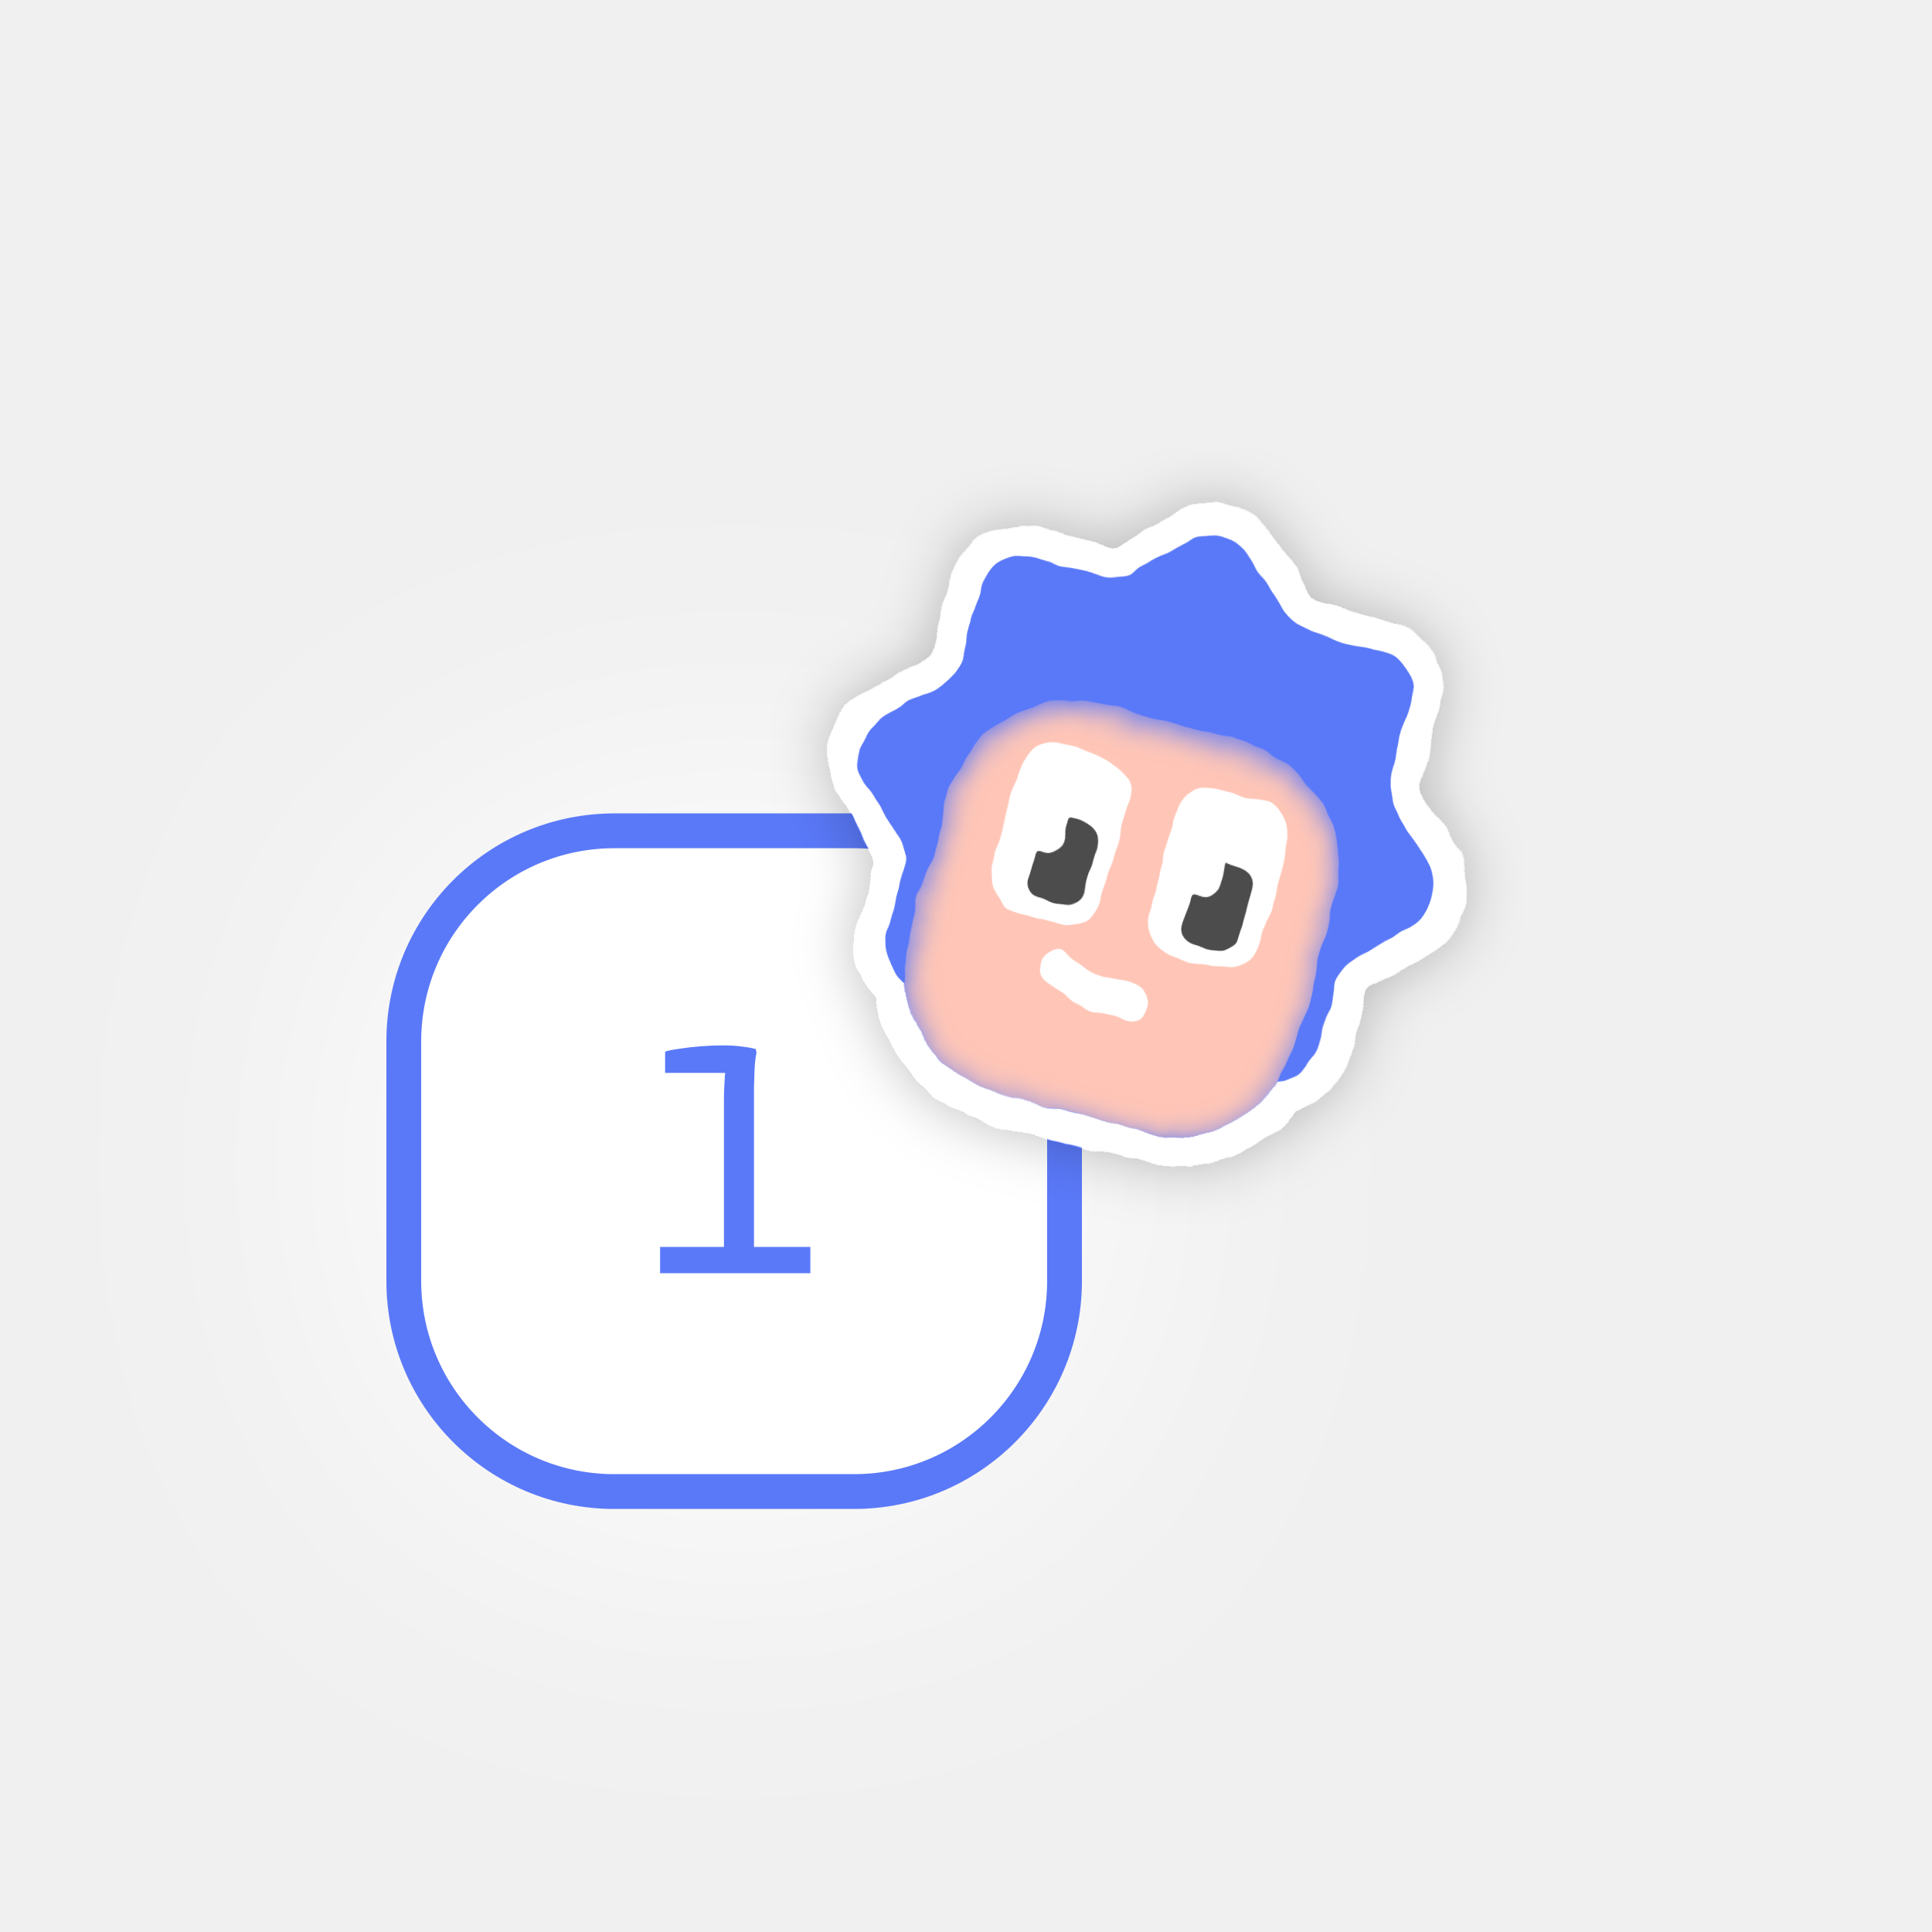
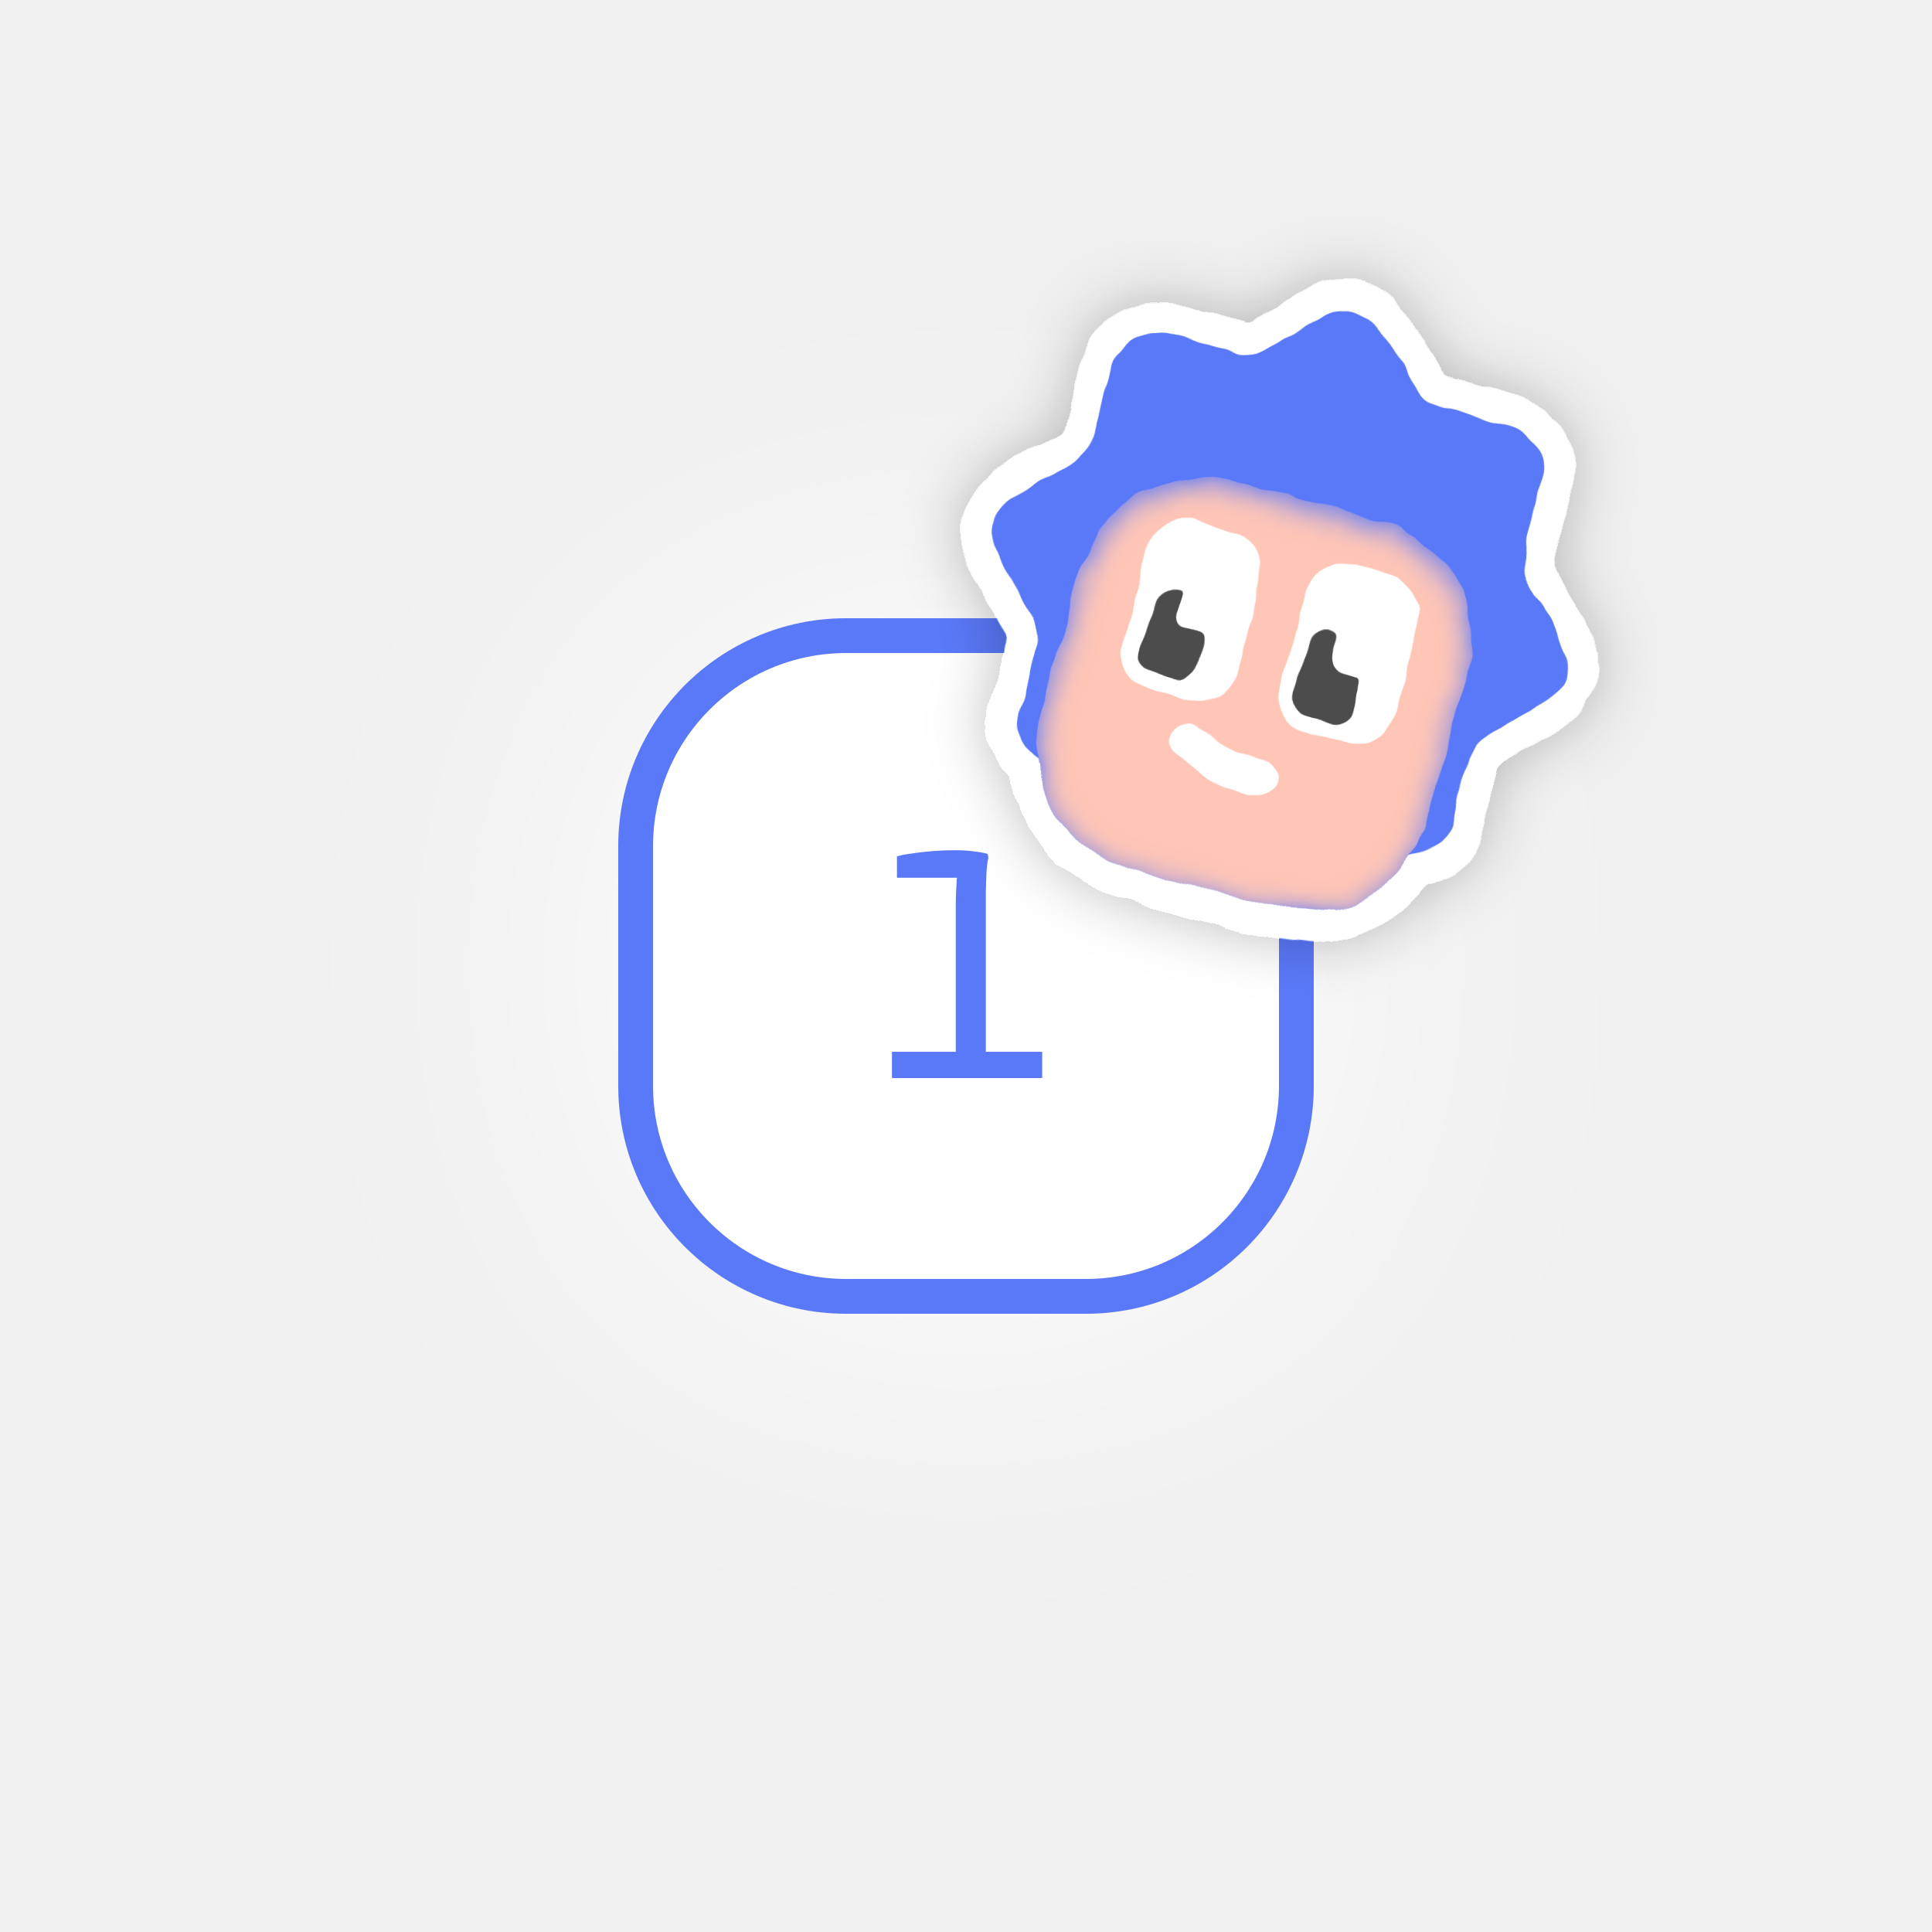
<svg xmlns="http://www.w3.org/2000/svg" width="500" height="500" viewBox="0 0 500 500" fill="none">
-   <g filter="url(#filter0_d_320_4272)">
-     <rect x="109" y="219.513" width="162" height="162" rx="50" fill="white" />
-     <rect x="104.5" y="215.013" width="171" height="171" rx="54.5" stroke="#5A79F9" stroke-width="9" />
-     <path d="M187.356 328.541V284.477C187.356 283.613 187.383 282.587 187.437 281.399C187.491 280.211 187.545 279.185 187.599 278.321C187.707 277.403 187.788 277.025 187.842 277.187L190.758 277.673H172.128V272.165C172.884 271.895 174.072 271.652 175.692 271.436C177.366 271.166 179.202 270.95 181.2 270.788C183.252 270.626 185.196 270.545 187.032 270.545C188.976 270.545 190.677 270.653 192.135 270.869C193.593 271.031 194.754 271.247 195.618 271.517L195.78 272.489C195.564 273.461 195.402 274.757 195.294 276.377C195.24 277.997 195.186 279.644 195.132 281.318C195.132 282.992 195.132 284.369 195.132 285.449V328.541H187.356ZM170.832 329.513V322.709H209.712V329.513H170.832Z" fill="#5A79F9" />
+   <g filter="url(#filter0_d_440_3386)">
+     <rect x="169" y="169" width="162" height="162" rx="50" fill="white" />
+     <rect x="164.5" y="164.5" width="171" height="171" rx="54.5" stroke="#5A79F9" stroke-width="9" />
+     <path d="M247.356 278.028V233.964C247.356 233.1 247.383 232.074 247.437 230.886C247.491 229.698 247.545 228.672 247.599 227.808C247.707 226.89 247.788 226.512 247.842 226.674L250.758 227.16H232.128V221.652C232.884 221.382 234.072 221.139 235.692 220.923C237.366 220.653 239.202 220.437 241.2 220.275C243.252 220.113 245.196 220.032 247.032 220.032C248.976 220.032 250.677 220.14 252.135 220.356C253.593 220.518 254.754 220.734 255.618 221.004L255.78 221.976C255.564 222.948 255.402 224.244 255.294 225.864C255.24 227.484 255.186 229.131 255.132 230.805C255.132 232.479 255.132 233.856 255.132 234.936V278.028H247.356ZM230.832 279V272.196H269.712V279H230.832Z" fill="#5A79F9" />
  </g>
-   <g filter="url(#filter1_d_320_4272)">
-     <g filter="url(#filter2_g_320_4272)">
-       <mask id="path-4-outside-1_320_4272" maskUnits="userSpaceOnUse" x="192.796" y="109.202" width="208.465" height="209.173" fill="black">
-         <rect fill="white" x="192.796" y="109.202" width="208.465" height="209.173" />
-         <path d="M308.023 139.999C313.541 136.813 320.598 138.704 323.784 144.222L331.749 158.018C333.279 160.668 335.798 162.602 338.753 163.394L356.742 168.214C362.896 169.863 366.549 176.189 364.9 182.343L360.08 200.331C359.288 203.287 359.703 206.436 361.232 209.086L369.846 224.006C373.032 229.524 371.14 236.579 365.622 239.765L350.704 248.378C348.054 249.908 346.121 252.428 345.329 255.384L341.056 271.331C339.751 276.201 335.517 279.501 330.758 279.85C329.991 281.082 329.167 282.192 328.252 283.209C323.673 288.293 317.603 291.798 310.91 293.221C303.302 294.838 294.538 292.489 277.01 287.793C259.483 283.097 250.72 280.749 244.939 275.544C239.855 270.966 236.349 264.895 234.926 258.202C234.642 256.864 234.483 255.49 234.435 254.039C230.491 251.355 228.477 246.383 229.781 241.515L233.981 225.839C234.773 222.884 234.359 219.734 232.829 217.085L224.017 201.822C220.831 196.304 222.722 189.248 228.24 186.062L243.503 177.25C246.152 175.721 248.086 173.2 248.878 170.245L253.625 152.527C255.275 146.373 261.601 142.721 267.755 144.37L285.472 149.117C288.427 149.909 291.577 149.494 294.227 147.964L308.023 139.999Z" />
+   <g filter="url(#filter1_d_440_3386)">
+     <g filter="url(#filter2_g_440_3386)">
+       <mask id="path-4-outside-1_440_3386" maskUnits="userSpaceOnUse" x="226.985" y="51.202" width="208.465" height="209.173" fill="black">
+         <rect fill="white" x="226.985" y="51.202" width="208.465" height="209.173" />
+         <path d="M342.213 81.999C347.731 78.813 354.786 80.703 357.972 86.221L365.938 100.017C367.468 102.666 369.987 104.6 372.942 105.392L390.933 110.212C397.087 111.861 400.74 118.188 399.091 124.342L394.271 142.331C393.479 145.286 393.893 148.436 395.423 151.086L404.036 166.004C407.222 171.522 405.331 178.578 399.813 181.764L384.895 190.377C382.245 191.907 380.312 194.427 379.52 197.382L375.247 213.329C373.942 218.199 369.708 221.499 364.949 221.849C364.182 223.081 363.357 224.191 362.442 225.208C357.864 230.293 351.793 233.797 345.101 235.22C337.492 236.837 328.728 234.489 311.201 229.792C293.674 225.096 284.91 222.748 279.129 217.543C274.045 212.965 270.54 206.894 269.117 200.202C268.833 198.863 268.673 197.488 268.625 196.037C264.682 193.353 262.668 188.381 263.972 183.513L268.172 167.838C268.964 164.882 268.549 161.733 267.02 159.084L258.207 143.821C255.021 138.303 256.912 131.246 262.43 128.06L277.693 119.249C280.343 117.719 282.277 115.199 283.069 112.243L287.816 94.526C289.465 88.372 295.791 84.719 301.946 86.368L319.663 91.115C322.618 91.907 325.768 91.493 328.418 89.963L342.213 81.999Z" />
      </mask>
-       <path d="M308.023 139.999L304.023 133.07L304.023 133.07L308.023 139.999ZM331.749 158.018L324.821 162.018L331.749 158.018ZM338.753 163.394L336.683 171.121L336.683 171.121L338.753 163.394ZM356.742 168.214L358.813 160.487L358.813 160.487L356.742 168.214ZM364.9 182.343L372.628 184.414L372.628 184.413L364.9 182.343ZM361.232 209.086L354.304 213.086L354.304 213.086L361.232 209.086ZM369.846 224.006L376.775 220.006L376.774 220.006L369.846 224.006ZM365.622 239.765L361.622 232.837L365.622 239.765ZM350.704 248.378L354.704 255.306L350.704 248.378ZM345.329 255.384L337.602 253.313L337.602 253.313L345.329 255.384ZM341.056 271.331L348.783 273.402L348.783 273.401L341.056 271.331ZM330.758 279.85L330.172 271.872L326.115 272.17L323.966 275.623L330.758 279.85ZM328.252 283.209L334.197 288.562L334.197 288.562L328.252 283.209ZM310.91 293.221L312.573 301.046L312.573 301.046L310.91 293.221ZM277.01 287.793L274.94 295.52L277.01 287.793ZM244.939 275.544L239.586 281.489L239.587 281.489L244.939 275.544ZM234.926 258.202L227.101 259.865L227.101 259.866L234.926 258.202ZM234.435 254.039L242.43 253.775L242.296 249.711L238.935 247.424L234.435 254.039ZM229.781 241.515L222.054 239.444L222.054 239.444L229.781 241.515ZM233.981 225.839L241.709 227.91L241.709 227.91L233.981 225.839ZM232.829 217.085L225.901 221.085L232.829 217.085ZM224.017 201.822L230.945 197.822L224.017 201.822ZM228.24 186.062L224.24 179.134L228.24 186.062ZM243.503 177.25L247.503 184.179L247.503 184.179L243.503 177.25ZM253.625 152.527L245.898 150.456L245.898 150.456L253.625 152.527ZM267.755 144.37L265.685 152.097L267.755 144.37ZM285.472 149.117L287.542 141.39L285.472 149.117ZM294.227 147.964L298.227 154.892L294.227 147.964ZM308.023 139.999L312.023 146.927C313.715 145.95 315.879 146.53 316.855 148.222L323.784 144.222L330.712 140.222C325.317 130.877 313.368 127.676 304.023 133.07L308.023 139.999ZM323.784 144.222L316.855 148.222L324.821 162.018L331.749 158.018L338.677 154.018L330.712 140.222L323.784 144.222ZM331.749 158.018L324.821 162.018C327.411 166.504 331.676 169.78 336.683 171.121L338.753 163.394L340.824 155.667C339.92 155.424 339.147 154.832 338.677 154.018L331.749 158.018ZM338.753 163.394L336.683 171.121L354.671 175.941L356.742 168.214L358.813 160.487L340.824 155.667L338.753 163.394ZM356.742 168.214L354.671 175.941C356.559 176.447 357.678 178.386 357.173 180.273L364.9 182.343L372.628 184.413C375.42 173.991 369.234 163.279 358.813 160.487L356.742 168.214ZM364.9 182.343L357.173 180.272L352.353 198.261L360.08 200.331L367.808 202.402L372.628 184.414L364.9 182.343ZM360.08 200.331L352.353 198.261C351.012 203.265 351.713 208.598 354.304 213.086L361.232 209.086L368.161 205.086C367.692 204.274 367.565 203.309 367.808 202.402L360.08 200.331ZM361.232 209.086L354.304 213.086L362.918 228.006L369.846 224.006L376.774 220.006L368.161 205.086L361.232 209.086ZM369.846 224.006L362.918 228.005C363.894 229.696 363.315 231.86 361.622 232.837L365.622 239.765L369.622 246.693C378.966 241.299 382.169 229.351 376.775 220.006L369.846 224.006ZM365.622 239.765L361.622 232.837L346.704 241.45L350.704 248.378L354.704 255.306L369.622 246.693L365.622 239.765ZM350.704 248.378L346.704 241.45C342.216 244.041 338.943 248.309 337.602 253.313L345.329 255.384L353.056 257.454C353.299 256.547 353.892 255.775 354.704 255.306L350.704 248.378ZM345.329 255.384L337.602 253.313L333.329 269.26L341.056 271.331L348.783 273.401L353.056 257.454L345.329 255.384ZM341.056 271.331L333.329 269.26C332.933 270.737 331.646 271.763 330.172 271.872L330.758 279.85L331.344 287.829C339.389 287.238 346.569 281.664 348.783 273.402L341.056 271.331ZM330.758 279.85L323.966 275.623C323.423 276.496 322.877 277.222 322.306 277.856L328.252 283.209L334.197 288.562C335.456 287.163 336.559 285.669 337.55 284.077L330.758 279.85ZM328.252 283.209L322.306 277.856C318.858 281.685 314.287 284.324 309.247 285.395L310.91 293.221L312.573 301.046C320.919 299.272 328.488 294.902 334.197 288.562L328.252 283.209ZM310.91 293.221L309.247 285.395C306.887 285.897 303.959 285.887 299.114 285.004C294.177 284.104 287.972 282.448 279.081 280.066L277.01 287.793L274.94 295.52C283.576 297.835 290.516 299.701 296.245 300.745C302.067 301.806 307.325 302.161 312.573 301.046L310.91 293.221ZM277.01 287.793L279.081 280.066C270.19 277.683 263.988 276.015 259.263 274.326C254.626 272.668 252.085 271.213 250.292 269.599L244.939 275.544L239.587 281.489C243.574 285.08 248.305 287.4 253.877 289.392C259.361 291.352 266.304 293.206 274.94 295.52L277.01 287.793ZM244.939 275.544L250.293 269.599C246.463 266.15 243.823 261.579 242.752 256.539L234.926 258.202L227.101 259.866C228.875 268.211 233.247 275.781 239.586 281.489L244.939 275.544ZM234.926 258.202L242.752 256.539C242.574 255.703 242.464 254.801 242.43 253.775L234.435 254.039L226.439 254.302C226.501 256.179 226.71 258.024 227.101 259.865L234.926 258.202ZM234.435 254.039L238.935 247.424C237.714 246.593 237.113 245.062 237.509 243.585L229.781 241.515L222.054 239.444C219.841 247.703 223.268 256.117 229.934 260.653L234.435 254.039ZM229.781 241.515L237.509 243.585L241.709 227.91L233.981 225.839L226.254 223.769L222.054 239.444L229.781 241.515ZM233.981 225.839L241.709 227.91C243.05 222.905 242.348 217.572 239.757 213.085L232.829 217.085L225.901 221.085C226.37 221.896 226.497 222.862 226.254 223.769L233.981 225.839ZM232.829 217.085L239.757 213.085L230.945 197.822L224.017 201.822L217.089 205.822L225.901 221.085L232.829 217.085ZM224.017 201.822L230.945 197.822C229.969 196.13 230.548 193.967 232.24 192.991L228.24 186.062L224.24 179.134C214.896 184.529 211.694 196.477 217.089 205.822L224.017 201.822ZM228.24 186.062L232.24 192.991L247.503 184.179L243.503 177.25L239.503 170.322L224.24 179.134L228.24 186.062ZM243.503 177.25L247.503 184.179C251.99 181.588 255.264 177.32 256.605 172.315L248.878 170.245L241.15 168.174C240.908 169.081 240.314 169.854 239.503 170.322L243.503 177.25ZM248.878 170.245L256.605 172.315L261.353 154.598L253.625 152.527L245.898 150.456L241.15 168.174L248.878 170.245ZM253.625 152.527L261.353 154.598C261.858 152.712 263.797 151.592 265.685 152.097L267.755 144.37L269.826 136.643C259.404 133.85 248.691 140.034 245.898 150.456L253.625 152.527ZM267.755 144.37L265.685 152.097L283.401 156.845L285.472 149.117L287.542 141.39L269.826 136.643L267.755 144.37ZM285.472 149.117L283.401 156.845C288.407 158.186 293.741 157.482 298.227 154.892L294.227 147.964L290.227 141.036C289.414 141.505 288.447 141.632 287.542 141.39L285.472 149.117ZM294.227 147.964L298.227 154.892L312.023 146.927L308.023 139.999L304.023 133.07L290.227 141.036L294.227 147.964Z" fill="white" mask="url(#path-4-outside-1_320_4272)" />
+       <path d="M342.213 81.999L338.213 75.07L342.213 81.999ZM357.972 86.221L351.044 90.221L351.044 90.222L357.972 86.221ZM365.938 100.017L372.866 96.016L372.866 96.016L365.938 100.017ZM372.942 105.392L370.872 113.119L370.872 113.119L372.942 105.392ZM390.933 110.212L393.003 102.485L393.003 102.485L390.933 110.212ZM395.423 151.086L388.495 155.085L388.495 155.086L395.423 151.086ZM404.036 166.004L397.108 170.004L404.036 166.004ZM399.813 181.764L395.813 174.836L399.813 181.764ZM384.895 190.377L380.895 183.449L380.895 183.449L384.895 190.377ZM379.52 197.382L371.793 195.311L371.792 195.311L379.52 197.382ZM375.247 213.329L382.974 215.4L375.247 213.329ZM364.949 221.849L364.362 213.87L360.306 214.168L358.156 217.622L364.949 221.849ZM362.442 225.208L368.387 230.561L368.387 230.561L362.442 225.208ZM345.101 235.22L346.764 243.045L346.764 243.045L345.101 235.22ZM311.201 229.792L309.13 237.52L311.201 229.792ZM279.129 217.543L273.776 223.488L273.776 223.488L279.129 217.543ZM269.117 200.202L261.292 201.865L261.292 201.865L269.117 200.202ZM268.625 196.037L276.621 195.773L276.487 191.71L273.126 189.423L268.625 196.037ZM263.972 183.513L256.245 181.443L263.972 183.513ZM268.172 167.838L275.9 169.908L275.9 169.908L268.172 167.838ZM267.02 159.084L273.948 155.084L273.948 155.084L267.02 159.084ZM258.207 143.821L251.279 147.821L251.279 147.821L258.207 143.821ZM262.43 128.06L258.43 121.132L258.43 121.132L262.43 128.06ZM277.693 119.249L281.693 126.177L281.694 126.177L277.693 119.249ZM283.069 112.243L290.796 114.314L283.069 112.243ZM287.816 94.526L280.089 92.456L287.816 94.526ZM301.946 86.368L304.016 78.641L301.946 86.368ZM319.663 91.115L317.592 98.843L319.663 91.115ZM328.418 89.963L332.417 96.891L332.418 96.891L328.418 89.963ZM342.213 81.999L346.213 88.927C347.904 87.95 350.067 88.53 351.044 90.221L357.972 86.221L364.9 82.221C359.505 72.877 347.557 69.675 338.213 75.07L342.213 81.999ZM357.972 86.221L351.044 90.222L359.01 104.017L365.938 100.017L372.866 96.016L364.9 82.221L357.972 86.221ZM365.938 100.017L359.01 104.017C361.6 108.504 365.867 111.778 370.872 113.119L372.942 105.392L375.013 97.664C374.107 97.422 373.335 96.829 372.866 96.016L365.938 100.017ZM372.942 105.392L370.872 113.119L388.862 117.94L390.933 110.212L393.003 102.485L375.013 97.664L372.942 105.392ZM390.933 110.212L388.862 117.94C390.749 118.445 391.869 120.385 391.363 122.272L399.091 124.342L406.818 126.413C409.611 115.991 403.426 105.278 393.003 102.485L390.933 110.212ZM399.091 124.342L391.363 122.272L386.543 140.26L394.271 142.331L401.998 144.401L406.818 126.413L399.091 124.342ZM394.271 142.331L386.543 140.26C385.202 145.265 385.904 150.598 388.495 155.085L395.423 151.086L402.351 147.086C401.883 146.274 401.755 145.308 401.998 144.401L394.271 142.331ZM395.423 151.086L388.495 155.086L397.108 170.004L404.036 166.004L410.964 162.004L402.351 147.086L395.423 151.086ZM404.036 166.004L397.108 170.004C398.085 171.695 397.505 173.859 395.813 174.836L399.813 181.764L403.813 188.692C413.157 183.297 416.359 171.348 410.964 162.004L404.036 166.004ZM399.813 181.764L395.813 174.836L380.895 183.449L384.895 190.377L388.895 197.305L403.813 188.692L399.813 181.764ZM384.895 190.377L380.895 183.449C376.408 186.04 373.134 190.307 371.793 195.311L379.52 197.382L387.247 199.453C387.49 198.547 388.083 197.774 388.895 197.305L384.895 190.377ZM379.52 197.382L371.792 195.311L367.519 211.259L375.247 213.329L382.974 215.4L387.247 199.453L379.52 197.382ZM375.247 213.329L367.519 211.259C367.124 212.735 365.837 213.762 364.362 213.87L364.949 221.849L365.535 229.827C373.58 229.236 380.76 223.663 382.974 215.4L375.247 213.329ZM364.949 221.849L358.156 217.622C357.613 218.495 357.067 219.222 356.497 219.855L362.442 225.208L368.387 230.561C369.648 229.161 370.751 227.667 371.741 226.075L364.949 221.849ZM362.442 225.208L356.497 219.855C353.049 223.684 348.477 226.324 343.437 227.395L345.101 235.22L346.764 243.045C355.109 241.271 362.679 236.901 368.387 230.561L362.442 225.208ZM345.101 235.22L343.437 227.395C341.078 227.896 338.15 227.886 333.305 227.003C328.368 226.104 322.163 224.447 313.272 222.065L311.201 229.792L309.13 237.52C317.767 239.834 324.707 241.7 330.436 242.744C336.257 243.805 341.515 244.161 346.764 243.045L345.101 235.22ZM311.201 229.792L313.272 222.065C304.38 219.683 298.178 218.014 293.453 216.325C288.816 214.668 286.275 213.212 284.482 211.598L279.129 217.543L273.776 223.488C277.764 227.079 282.495 229.4 288.067 231.391C293.551 233.352 300.494 235.206 309.13 237.52L311.201 229.792ZM279.129 217.543L284.482 211.598C280.653 208.15 278.014 203.578 276.942 198.538L269.117 200.202L261.292 201.865C263.066 210.21 267.436 217.779 273.776 223.488L279.129 217.543ZM269.117 200.202L276.942 198.538C276.765 197.704 276.655 196.801 276.621 195.773L268.625 196.037L260.63 196.301C260.692 198.176 260.9 200.022 261.292 201.865L269.117 200.202ZM268.625 196.037L273.126 189.423C271.904 188.592 271.304 187.06 271.699 185.584L263.972 183.513L256.245 181.443C254.031 189.702 257.459 198.115 264.125 202.651L268.625 196.037ZM263.972 183.513L271.699 185.584L275.9 169.908L268.172 167.838L260.445 165.767L256.245 181.443L263.972 183.513ZM268.172 167.838L275.9 169.908C277.241 164.903 276.538 159.571 273.948 155.084L267.02 159.084L260.091 163.084C260.56 163.896 260.687 164.861 260.445 165.767L268.172 167.838ZM267.02 159.084L273.948 155.084L265.135 139.821L258.207 143.821L251.279 147.821L260.092 163.084L267.02 159.084ZM258.207 143.821L265.135 139.821C264.158 138.129 264.738 135.965 266.43 134.989L262.43 128.06L258.43 121.132C249.086 126.527 245.884 138.476 251.279 147.821L258.207 143.821ZM262.43 128.06L266.43 134.989L281.693 126.177L277.693 119.249L273.694 112.32L258.43 121.132L262.43 128.06ZM277.693 119.249L281.694 126.177C286.181 123.586 289.455 119.318 290.796 114.314L283.069 112.243L275.341 110.173C275.098 111.079 274.505 111.852 273.693 112.321L277.693 119.249ZM283.069 112.243L290.796 114.314L295.543 96.597L287.816 94.526L280.089 92.456L275.341 110.173L283.069 112.243ZM287.816 94.526L295.543 96.597C296.049 94.71 297.989 93.59 299.875 94.096L301.946 86.368L304.016 78.641C293.594 75.848 282.881 82.033 280.089 92.456L287.816 94.526ZM301.946 86.368L299.875 94.096L317.592 98.843L319.663 91.115L321.733 83.388L304.016 78.641L301.946 86.368ZM319.663 91.115L317.592 98.843C322.597 100.184 327.93 99.482 332.417 96.891L328.418 89.963L324.418 83.035C323.606 83.504 322.64 83.631 321.733 83.388L319.663 91.115ZM328.418 89.963L332.418 96.891L346.213 88.927L342.213 81.999L338.213 75.07L324.418 83.035L328.418 89.963Z" fill="white" mask="url(#path-4-outside-1_440_3386)" />
    </g>
-     <g filter="url(#filter3_g_320_4272)">
-       <path d="M331.749 158.018C333.279 160.668 335.799 162.602 338.754 163.394L356.743 168.213C362.897 169.863 366.55 176.189 364.9 182.343L360.08 200.332C359.289 203.287 359.703 206.436 361.233 209.086L369.846 224.005C373.032 229.523 371.141 236.579 365.623 239.765L350.705 248.378C348.055 249.908 346.121 252.428 345.329 255.384L341.056 271.33C339.407 277.485 333.081 281.137 326.927 279.488L237.939 255.644C231.785 253.995 228.132 247.669 229.782 241.514L233.982 225.839C234.774 222.884 234.359 219.735 232.829 217.085L224.017 201.822C220.831 196.304 222.722 189.248 228.24 186.062L243.503 177.25C246.153 175.72 248.086 173.2 248.878 170.245L253.626 152.527C255.275 146.373 261.601 142.72 267.755 144.369L285.473 149.117C288.428 149.909 291.578 149.494 294.227 147.964L308.024 139.999C313.542 136.813 320.598 138.704 323.784 144.222L331.749 158.018Z" fill="#5A79F9" />
+     <g filter="url(#filter3_g_440_3386)">
+       <path d="M365.938 100.017C367.468 102.667 369.988 104.6 372.943 105.392L390.932 110.212C397.087 111.862 400.739 118.188 399.09 124.342L394.27 142.331C393.478 145.286 393.893 148.435 395.423 151.085L404.037 166.005C407.222 171.523 405.332 178.579 399.814 181.764L384.894 190.378C382.244 191.908 380.311 194.428 379.519 197.384L375.246 213.329C373.597 219.484 367.271 223.136 361.116 221.487L272.13 197.644C265.976 195.994 262.323 189.668 263.972 183.514L268.172 167.839C268.964 164.884 268.549 161.735 267.02 159.085L258.207 143.821C255.021 138.303 256.912 131.247 262.43 128.061L277.694 119.248C280.344 117.719 282.277 115.199 283.069 112.243L287.816 94.527C289.465 88.372 295.792 84.72 301.946 86.369L319.664 91.116C322.619 91.908 325.768 91.493 328.418 89.963L342.213 81.999C347.731 78.813 354.787 80.704 357.973 86.222L365.938 100.017Z" fill="#5A79F9" />
    </g>
-     <g filter="url(#filter4_ig_320_4272)">
-       <rect x="253.777" y="174.231" width="103.68" height="103.68" rx="32.4" transform="rotate(15 253.777 174.231)" fill="#FFC6B7" />
+     <g filter="url(#filter4_ig_440_3386)">
+       <rect x="287.966" y="116.23" width="103.68" height="103.68" rx="32.4" transform="rotate(15 287.966 116.23)" fill="#FFC6B7" />
    </g>
-     <g filter="url(#filter5_g_320_4272)">
-       <path d="M261.583 204.836C262.941 199.764 263.621 197.228 265.127 195.556C266.452 194.084 268.208 193.07 270.145 192.659C272.346 192.191 274.882 192.87 279.954 194.229C285.025 195.588 287.561 196.267 289.234 197.773C290.705 199.098 291.719 200.855 292.131 202.791C292.599 204.993 291.919 207.529 290.56 212.6L286.678 227.089C285.319 232.161 284.64 234.696 283.134 236.369C281.809 237.84 280.052 238.854 278.116 239.266C275.914 239.734 273.378 239.055 268.307 237.696C263.235 236.337 260.699 235.657 259.027 234.151C257.556 232.826 256.541 231.07 256.13 229.133C255.662 226.932 256.341 224.396 257.7 219.324L261.583 204.836Z" fill="white" />
-       <path d="M302.876 215.9C304.234 210.828 304.914 208.293 306.42 206.62C307.745 205.149 309.501 204.135 311.438 203.723C313.639 203.255 316.175 203.934 321.247 205.293V205.293C326.318 206.652 328.854 207.332 330.527 208.838C331.998 210.163 333.012 211.919 333.424 213.856C333.892 216.057 333.212 218.593 331.853 223.665L327.971 238.153C326.612 243.225 325.933 245.761 324.427 247.433C323.102 248.905 321.345 249.919 319.409 250.331C317.207 250.798 314.671 250.119 309.6 248.76V248.76C304.528 247.401 301.992 246.722 300.32 245.216C298.849 243.891 297.834 242.134 297.423 240.198C296.955 237.996 297.634 235.46 298.993 230.389L302.876 215.9Z" fill="white" />
-       <path d="M277.924 211.934C280.46 212.614 281.729 212.954 282.565 213.707C283.3 214.369 283.807 215.247 284.013 216.216C284.247 217.316 283.907 218.584 283.227 221.12L281.286 228.364C280.607 230.9 280.267 232.168 279.514 233.004C278.852 233.74 277.974 234.247 277.006 234.453C275.905 234.687 274.636 234.347 272.101 233.668C269.565 232.988 268.297 232.649 267.461 231.896C266.725 231.233 266.219 230.355 266.013 229.387C265.779 228.286 266.118 227.018 266.797 224.482L267.479 221.937C267.703 221.103 267.815 220.685 268.135 220.49C268.455 220.295 268.897 220.39 269.779 220.582C270.779 220.799 271.49 220.863 272.142 220.725C273.111 220.519 273.988 220.011 274.651 219.276C275.404 218.439 275.744 217.172 276.424 214.636L277.005 212.467C277.112 212.067 277.524 211.827 277.924 211.934V211.934Z" fill="#4C4C4C" />
-       <path d="M318.037 223.069C320.573 223.749 321.842 224.088 322.678 224.841C323.414 225.504 323.92 226.382 324.126 227.35C324.36 228.451 324.02 229.719 323.341 232.255L321.4 239.499C320.72 242.035 320.381 243.303 319.628 244.139C318.965 244.875 318.087 245.382 317.119 245.588C316.018 245.822 314.75 245.482 312.214 244.802C309.678 244.123 308.41 243.783 307.574 243.03C306.839 242.368 306.332 241.49 306.126 240.521C305.892 239.421 306.231 238.152 306.911 235.617L307.591 233.077C307.817 232.235 307.929 231.815 308.255 231.62C308.581 231.425 309.018 231.528 309.892 231.733C311.087 232.014 311.89 232.112 312.619 231.957C313.587 231.751 314.466 231.244 315.128 230.508C315.881 229.672 316.221 228.404 316.9 225.868L317.579 223.334C317.633 223.135 317.838 223.016 318.037 223.069V223.069Z" fill="#4C4C4C" />
+     <g filter="url(#filter5_g_440_3386)">
+       <path d="M295.771 146.835C297.13 141.763 297.809 139.227 299.315 137.555C300.64 136.083 302.397 135.069 304.333 134.658C306.535 134.19 309.071 134.869 314.142 136.228C319.214 137.587 321.75 138.266 323.422 139.772C324.893 141.097 325.908 142.854 326.319 144.79C326.787 146.992 326.108 149.528 324.749 154.599L320.867 169.088C319.508 174.16 318.828 176.695 317.322 178.368C315.997 179.839 314.241 180.853 312.304 181.265C310.103 181.733 307.567 181.054 302.495 179.695C297.424 178.336 294.888 177.656 293.215 176.15C291.744 174.825 290.73 173.069 290.318 171.132C289.85 168.931 290.53 166.395 291.889 161.323L295.771 146.835Z" fill="white" />
+       <path d="M337.064 157.9C338.423 152.828 339.102 150.293 340.608 148.62C341.933 147.149 343.69 146.135 345.626 145.723C347.828 145.255 350.364 145.934 355.435 147.293V147.293C360.507 148.652 363.043 149.332 364.715 150.838C366.186 152.163 367.201 153.919 367.612 155.856C368.08 158.057 367.401 160.593 366.042 165.665L362.159 180.153C360.801 185.225 360.121 187.761 358.615 189.433C357.29 190.905 355.534 191.919 353.597 192.331C351.396 192.798 348.86 192.119 343.788 190.76V190.76C338.717 189.401 336.181 188.722 334.508 187.216C333.037 185.891 332.023 184.134 331.611 182.198C331.143 179.996 331.823 177.46 333.182 172.389L337.064 157.9Z" fill="white" />
+       <path d="M305.121 154.751C304.442 157.286 304.102 158.554 304.336 159.655C304.542 160.623 305.049 161.502 305.785 162.164C306.621 162.917 307.889 163.257 310.424 163.936V163.936C310.885 164.06 311.115 164.122 311.271 164.248C311.451 164.394 311.569 164.598 311.606 164.828C311.637 165.025 311.576 165.253 311.454 165.71L310.475 169.364C309.795 171.9 309.455 173.168 308.702 174.005C308.04 174.74 307.161 175.247 306.193 175.453C305.092 175.687 303.825 175.347 301.289 174.667C298.753 173.988 297.485 173.648 296.649 172.895C295.913 172.233 295.406 171.355 295.2 170.387C294.966 169.286 295.306 168.017 295.986 165.482L297.927 158.237C298.606 155.702 298.946 154.434 299.699 153.597C300.361 152.862 301.24 152.355 302.208 152.149C302.694 152.046 303.212 152.055 303.858 152.156C304.699 152.288 305.12 152.354 305.348 152.704C305.576 153.054 305.456 153.501 305.217 154.395L305.121 154.751Z" fill="#4C4C4C" />
+       <path d="M345.6 165.986C344.92 168.522 344.58 169.79 344.814 170.89C345.02 171.858 345.528 172.736 346.263 173.399C347.1 174.152 348.367 174.492 350.903 175.172V175.172C351.024 175.204 351.085 175.22 351.133 175.239C351.543 175.399 351.786 175.819 351.719 176.254C351.711 176.305 351.696 176.364 351.664 176.482L350.588 180.496C349.909 183.032 349.569 184.3 348.816 185.136C348.154 185.872 347.275 186.379 346.307 186.585C345.206 186.819 343.938 186.479 341.403 185.8C338.867 185.12 337.599 184.78 336.763 184.028C336.027 183.365 335.52 182.486 335.314 181.518C335.08 180.417 335.42 179.15 336.099 176.614L338.041 169.37C338.72 166.834 339.06 165.566 339.813 164.73C340.475 163.994 341.354 163.487 342.322 163.281C342.9 163.158 343.524 163.195 344.355 163.356C345.199 163.519 345.621 163.601 345.837 163.947C346.053 164.292 345.935 164.733 345.7 165.613L345.6 165.986Z" fill="#4C4C4C" />
    </g>
-     <g filter="url(#filter6_g_320_4272)">
-       <path d="M269.307 248.301C270.484 245.777 273.676 244.961 275.919 246.61L282.172 251.205C283.319 252.047 284.62 252.654 286.002 252.991L293.542 254.828C296.247 255.487 297.673 258.456 296.497 260.98V260.98C295.608 262.886 293.497 263.9 291.453 263.402L283.02 261.348C281.096 260.879 279.284 260.034 277.688 258.861L270.694 253.722C268.999 252.476 268.418 250.207 269.307 248.301V248.301Z" fill="white" />
+     <g filter="url(#filter6_g_440_3386)">
+       <path d="M303.496 190.3C304.673 187.776 307.864 186.96 310.108 188.609L316.361 193.204C317.507 194.046 318.809 194.653 320.191 194.99L327.73 196.827C330.436 197.486 331.862 200.455 330.685 202.979V202.979C329.796 204.885 327.685 205.899 325.641 205.401L317.208 203.347C315.284 202.878 313.472 202.033 311.876 200.86L304.882 195.721C303.187 194.475 302.607 192.206 303.496 190.3V190.3Z" fill="white" />
    </g>
  </g>
  <defs>
-     <filter id="filter0_d_320_4272" x="10" y="120.513" width="360" height="360" filterUnits="userSpaceOnUse" color-interpolation-filters="sRGB">
+     <filter id="filter0_d_440_3386" x="70" y="70" width="360" height="360" filterUnits="userSpaceOnUse" color-interpolation-filters="sRGB">
      <feFlood flood-opacity="0" result="BackgroundImageFix" />
      <feColorMatrix in="SourceAlpha" type="matrix" values="0 0 0 0 0 0 0 0 0 0 0 0 0 0 0 0 0 0 127 0" result="hardAlpha" />
      <feOffset />
      <feGaussianBlur stdDeviation="45" />
      <feComposite in2="hardAlpha" operator="out" />
      <feColorMatrix type="matrix" values="0 0 0 0 1 0 0 0 0 1 0 0 0 0 1 0 0 0 1 0" />
-       <feBlend mode="normal" in2="BackgroundImageFix" result="effect1_dropShadow_320_4272" />
-       <feBlend mode="normal" in="SourceGraphic" in2="effect1_dropShadow_320_4272" result="shape" />
+       <feBlend mode="normal" in2="BackgroundImageFix" result="effect1_dropShadow_440_3386" />
+       <feBlend mode="normal" in="SourceGraphic" in2="effect1_dropShadow_440_3386" result="shape" />
    </filter>
-     <filter id="filter1_d_320_4272" x="199.469" y="115.45" width="194.926" height="201.279" filterUnits="userSpaceOnUse" color-interpolation-filters="sRGB">
+     <filter id="filter1_d_440_3386" x="233.658" y="57.45" width="194.927" height="201.279" filterUnits="userSpaceOnUse" color-interpolation-filters="sRGB">
      <feFlood flood-opacity="0" result="BackgroundImageFix" />
      <feColorMatrix in="SourceAlpha" type="matrix" values="0 0 0 0 0 0 0 0 0 0 0 0 0 0 0 0 0 0 127 0" result="hardAlpha" />
      <feOffset />
      <feGaussianBlur stdDeviation="7.5" />
      <feComposite in2="hardAlpha" operator="out" />
      <feColorMatrix type="matrix" values="0 0 0 0 0 0 0 0 0 0 0 0 0 0 0 0 0 0 0.25 0" />
-       <feBlend mode="normal" in2="BackgroundImageFix" result="effect1_dropShadow_320_4272" />
-       <feBlend mode="normal" in="SourceGraphic" in2="effect1_dropShadow_320_4272" result="shape" />
+       <feBlend mode="normal" in2="BackgroundImageFix" result="effect1_dropShadow_440_3386" />
+       <feBlend mode="normal" in="SourceGraphic" in2="effect1_dropShadow_440_3386" result="shape" />
    </filter>
-     <filter id="filter2_g_320_4272" x="212.969" y="128.95" width="167.926" height="174.279" filterUnits="userSpaceOnUse" color-interpolation-filters="sRGB">
+     <filter id="filter2_g_440_3386" x="247.158" y="70.95" width="167.927" height="174.279" filterUnits="userSpaceOnUse" color-interpolation-filters="sRGB">
      <feFlood flood-opacity="0" result="BackgroundImageFix" />
      <feBlend mode="normal" in="SourceGraphic" in2="BackgroundImageFix" result="shape" />
      <feTurbulence type="fractalNoise" baseFrequency="0.067 0.067" numOctaves="3" seed="5149" />
      <feDisplacementMap in="shape" scale="3" xChannelSelector="R" yChannelSelector="G" result="displacedImage" width="100%" height="100%" />
-       <feMerge result="effect1_texture_320_4272">
+       <feMerge result="effect1_texture_440_3386">
        <feMergeNode in="displacedImage" />
      </feMerge>
    </filter>
-     <filter id="filter3_g_320_4272" x="220.969" y="136.951" width="151.926" height="144.433" filterUnits="userSpaceOnUse" color-interpolation-filters="sRGB">
+     <filter id="filter3_g_440_3386" x="255.159" y="78.951" width="151.925" height="144.433" filterUnits="userSpaceOnUse" color-interpolation-filters="sRGB">
      <feFlood flood-opacity="0" result="BackgroundImageFix" />
      <feBlend mode="normal" in="SourceGraphic" in2="BackgroundImageFix" result="shape" />
      <feTurbulence type="fractalNoise" baseFrequency="0.067 0.067" numOctaves="3" seed="5149" />
      <feDisplacementMap in="shape" scale="3" xChannelSelector="R" yChannelSelector="G" result="displacedImage" width="100%" height="100%" />
-       <feMerge result="effect1_texture_320_4272">
+       <feMerge result="effect1_texture_440_3386">
        <feMergeNode in="displacedImage" />
      </feMerge>
    </filter>
-     <filter id="filter4_ig_320_4272" x="232.922" y="180.212" width="115.023" height="115.021" filterUnits="userSpaceOnUse" color-interpolation-filters="sRGB">
+     <filter id="filter4_ig_440_3386" x="267.112" y="122.211" width="115.021" height="115.021" filterUnits="userSpaceOnUse" color-interpolation-filters="sRGB">
      <feFlood flood-opacity="0" result="BackgroundImageFix" />
      <feBlend mode="normal" in="SourceGraphic" in2="BackgroundImageFix" result="shape" />
      <feColorMatrix in="SourceAlpha" type="matrix" values="0 0 0 0 0 0 0 0 0 0 0 0 0 0 0 0 0 0 127 0" result="hardAlpha" />
      <feOffset dy="1.5" />
      <feGaussianBlur stdDeviation="3.75" />
      <feComposite in2="hardAlpha" operator="arithmetic" k2="-1" k3="1" />
      <feColorMatrix type="matrix" values="0 0 0 0 0.353 0 0 0 0 0.475 0 0 0 0 0.976 0 0 0 1 0" />
-       <feBlend mode="normal" in2="shape" result="effect1_innerShadow_320_4272" />
+       <feBlend mode="normal" in2="shape" result="effect1_innerShadow_440_3386" />
      <feTurbulence type="fractalNoise" baseFrequency="0.067 0.067" numOctaves="3" seed="5149" />
-       <feDisplacementMap in="effect1_innerShadow_320_4272" scale="3" xChannelSelector="R" yChannelSelector="G" result="displacedImage" width="100%" height="100%" />
-       <feMerge result="effect2_texture_320_4272">
+       <feDisplacementMap in="effect1_innerShadow_440_3386" scale="3" xChannelSelector="R" yChannelSelector="G" result="displacedImage" width="100%" height="100%" />
+       <feMerge result="effect2_texture_440_3386">
        <feMergeNode in="displacedImage" />
      </feMerge>
    </filter>
-     <filter id="filter5_g_320_4272" x="254.484" y="191.011" width="80.586" height="60.967" filterUnits="userSpaceOnUse" color-interpolation-filters="sRGB">
+     <filter id="filter5_g_440_3386" x="288.671" y="133.01" width="80.589" height="60.968" filterUnits="userSpaceOnUse" color-interpolation-filters="sRGB">
      <feFlood flood-opacity="0" result="BackgroundImageFix" />
      <feBlend mode="normal" in="SourceGraphic" in2="BackgroundImageFix" result="shape" />
      <feTurbulence type="fractalNoise" baseFrequency="0.067 0.067" numOctaves="3" seed="5149" />
      <feDisplacementMap in="shape" scale="3" xChannelSelector="R" yChannelSelector="G" result="displacedImage" width="100%" height="100%" />
-       <feMerge result="effect1_texture_320_4272">
+       <feMerge result="effect1_texture_440_3386">
        <feMergeNode in="displacedImage" />
      </feMerge>
    </filter>
-     <filter id="filter6_g_320_4272" x="267.395" y="244.252" width="31.02" height="20.776" filterUnits="userSpaceOnUse" color-interpolation-filters="sRGB">
+     <filter id="filter6_g_440_3386" x="301.582" y="186.251" width="31.019" height="20.776" filterUnits="userSpaceOnUse" color-interpolation-filters="sRGB">
      <feFlood flood-opacity="0" result="BackgroundImageFix" />
      <feBlend mode="normal" in="SourceGraphic" in2="BackgroundImageFix" result="shape" />
      <feTurbulence type="fractalNoise" baseFrequency="0.067 0.067" numOctaves="3" seed="5149" />
      <feDisplacementMap in="shape" scale="3" xChannelSelector="R" yChannelSelector="G" result="displacedImage" width="100%" height="100%" />
-       <feMerge result="effect1_texture_320_4272">
+       <feMerge result="effect1_texture_440_3386">
        <feMergeNode in="displacedImage" />
      </feMerge>
    </filter>
  </defs>
</svg>
